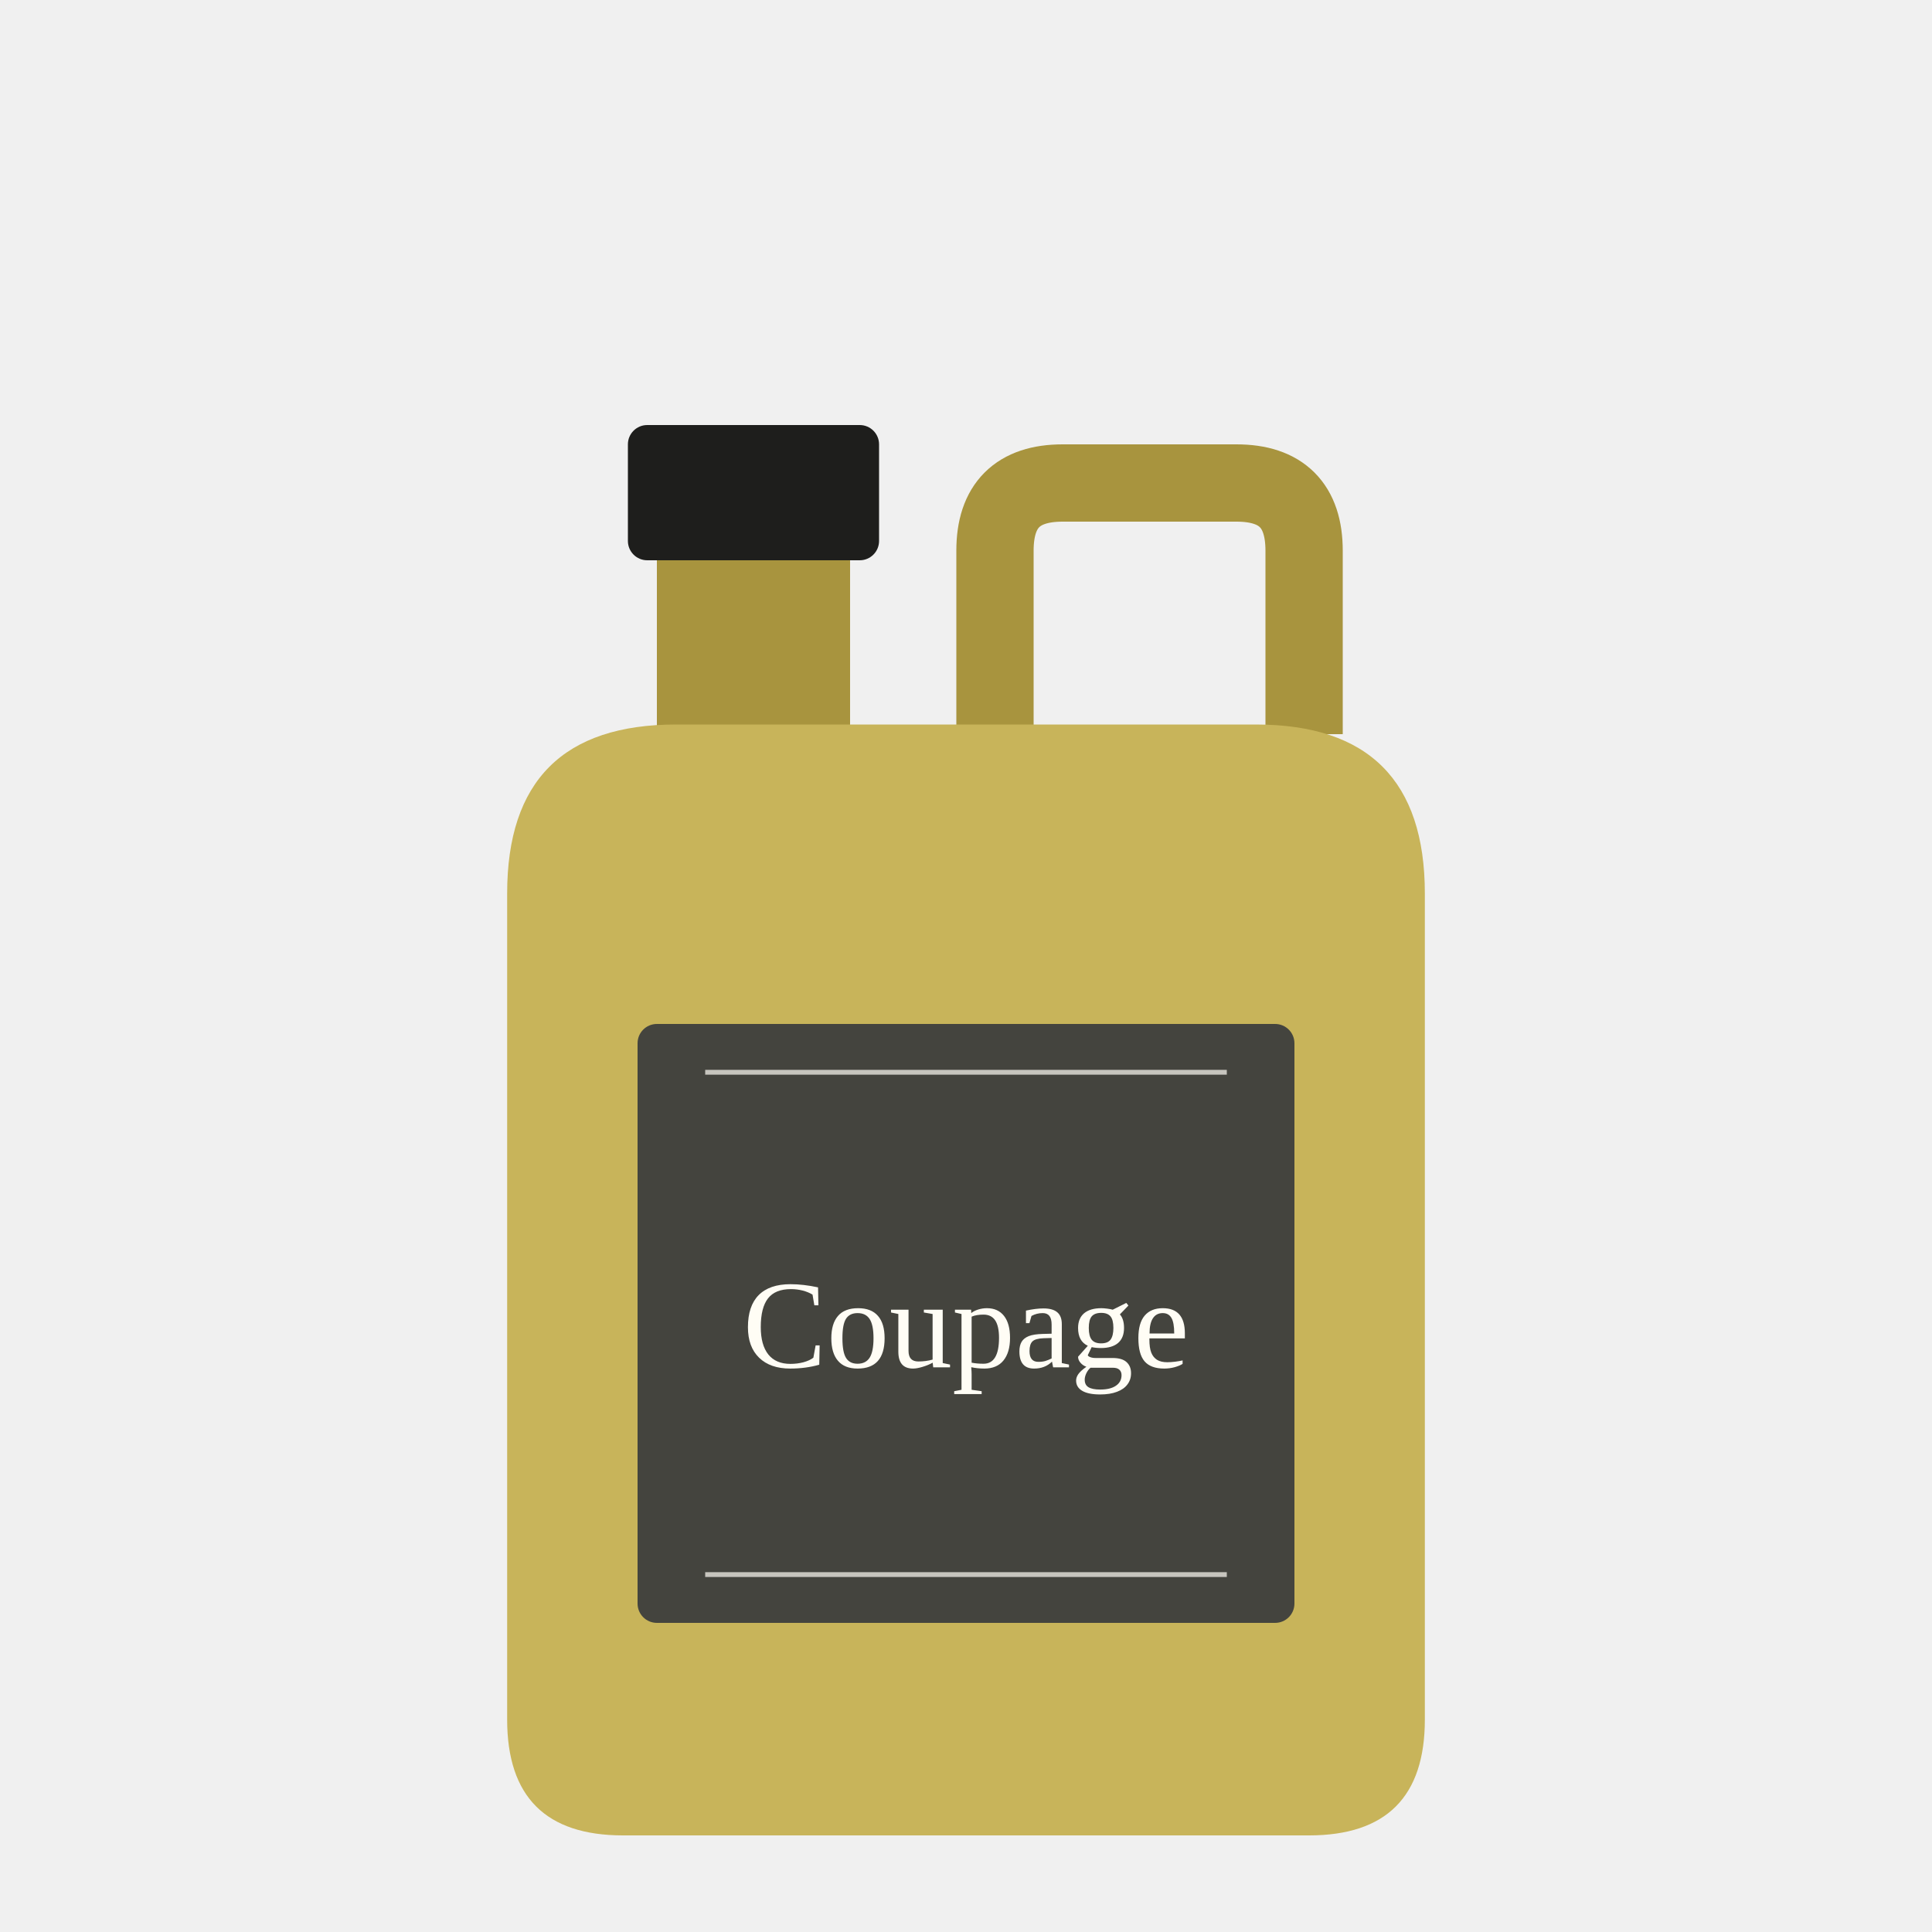
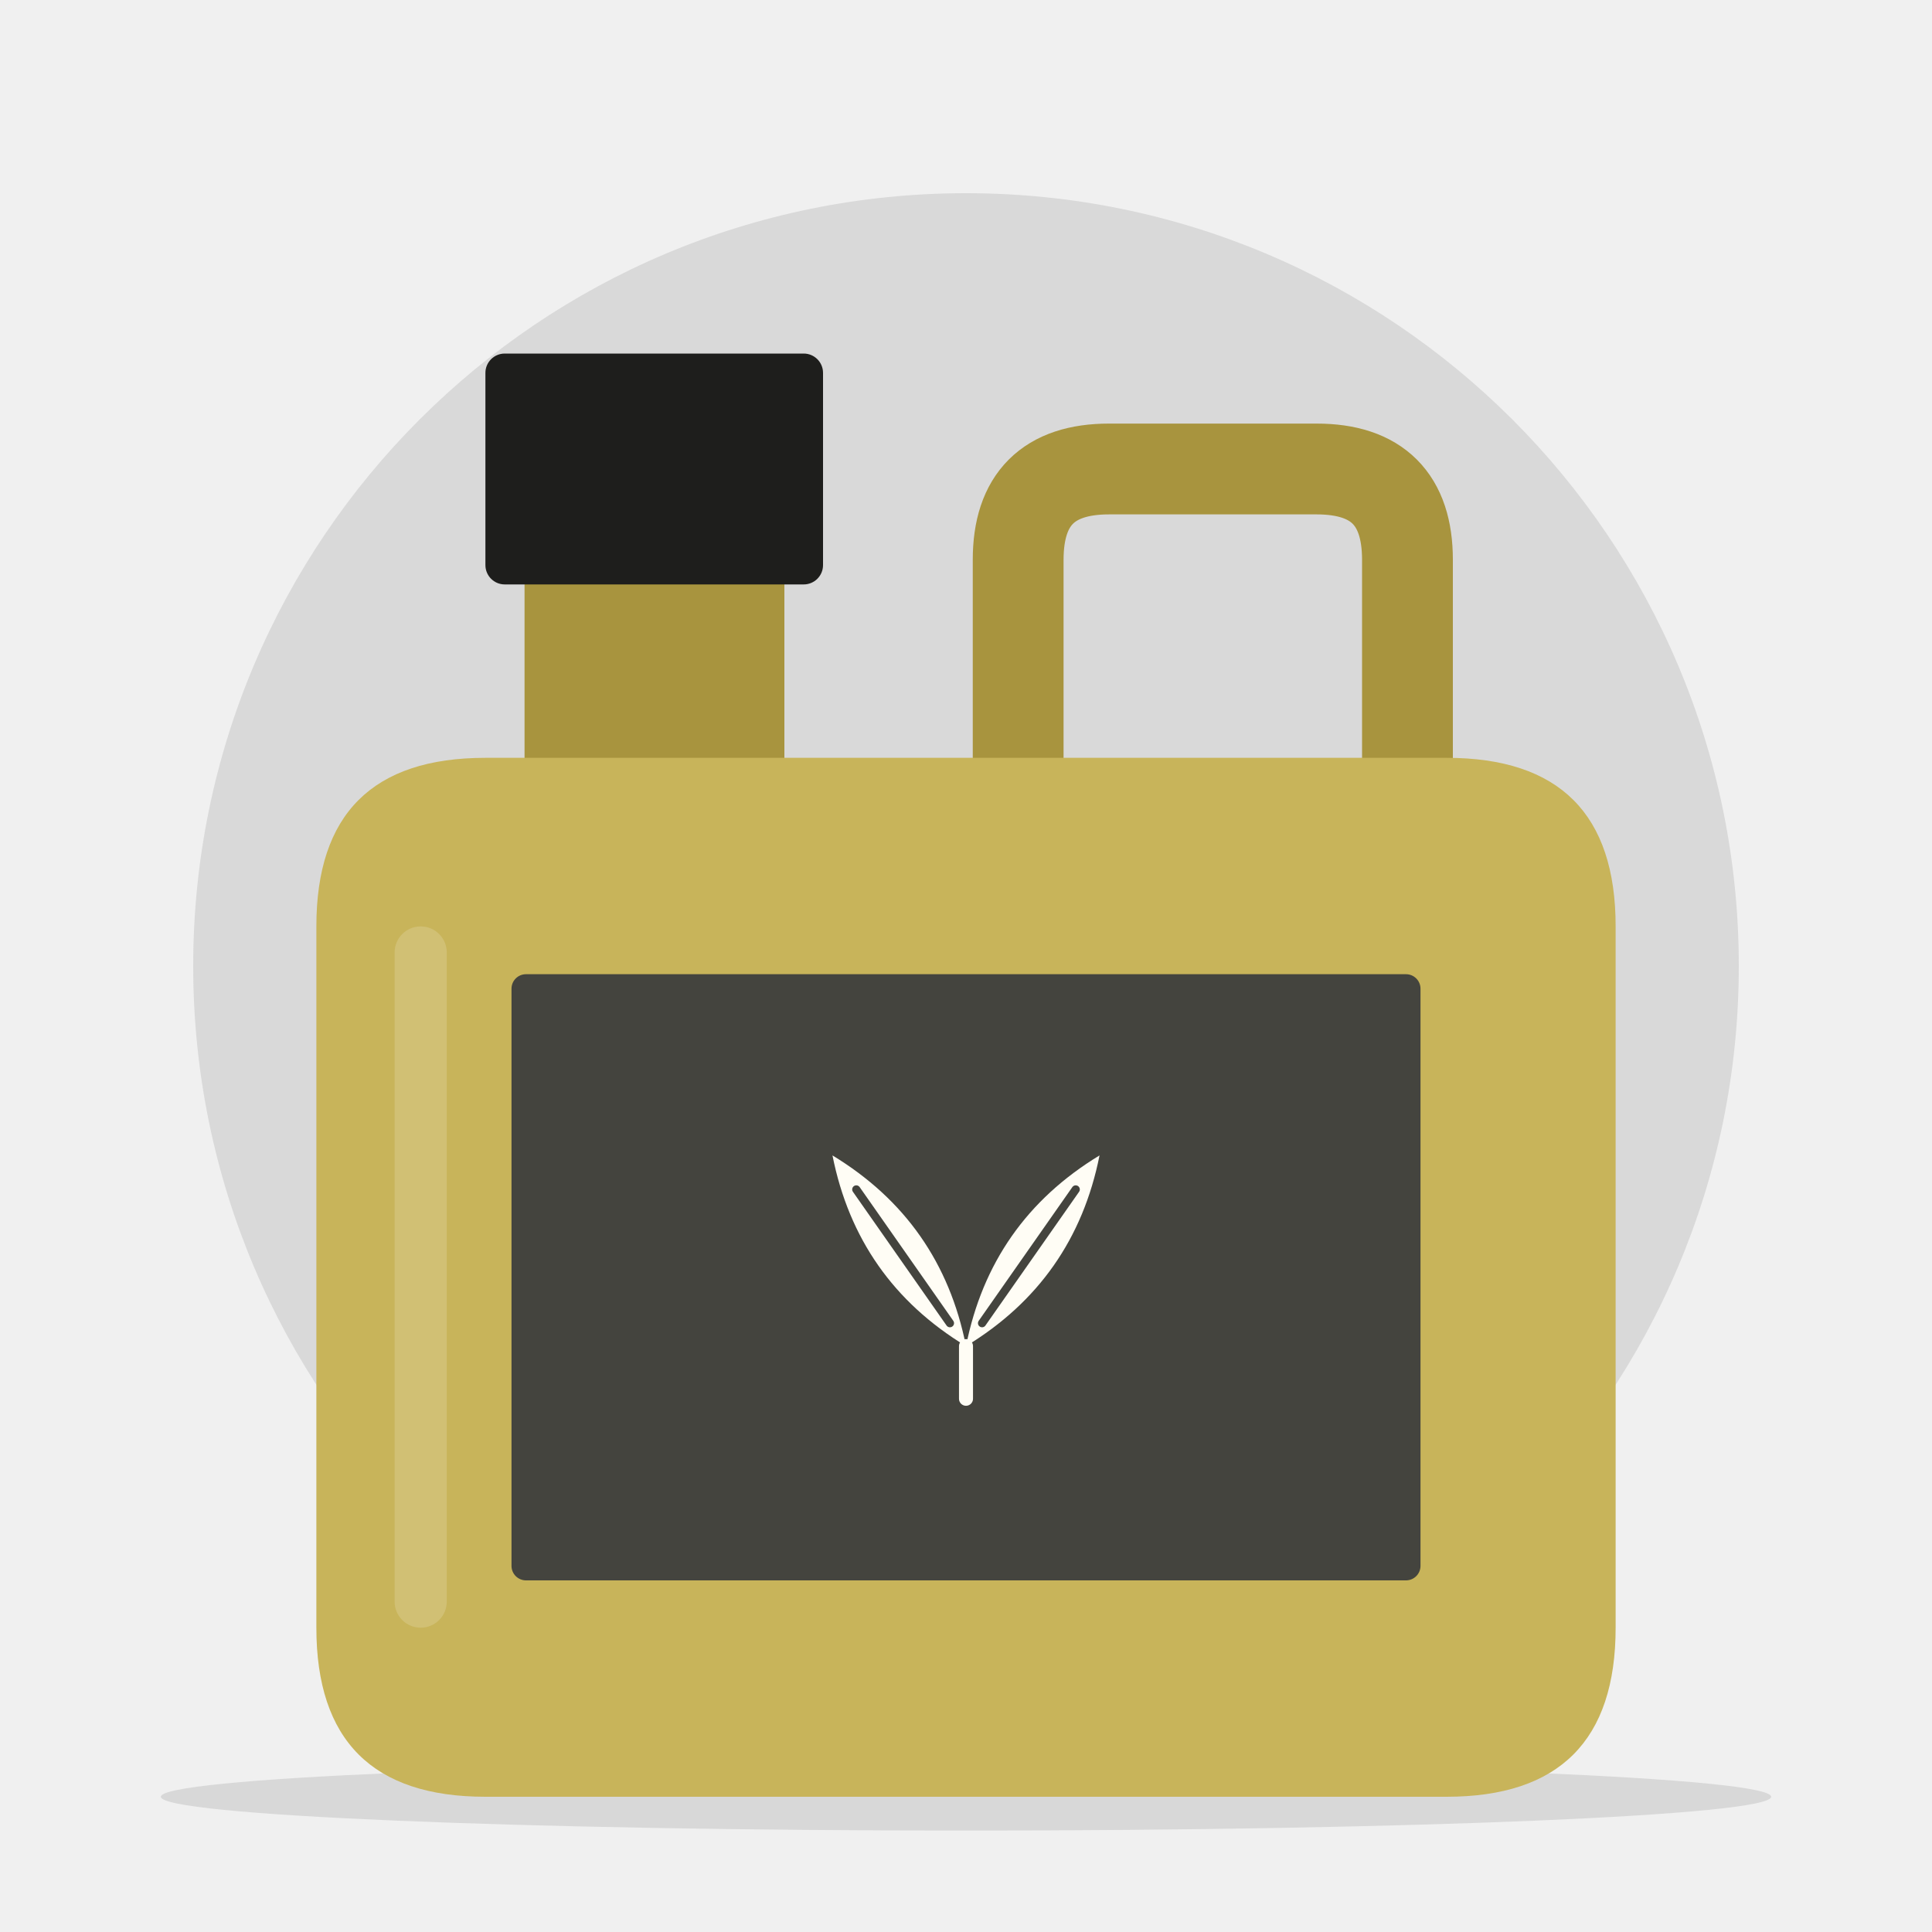
<svg xmlns="http://www.w3.org/2000/svg" viewBox="0 0 400 400" width="400" height="400" role="img">
-   <path d="M206 152 L206 114 Q206 100 220 100 L256 100 Q270 100 270 114 L270 152" fill="none" stroke="#A8943E" stroke-width="16" stroke-linejoin="round" />
-   <rect x="136" y="112" width="40" height="44" rx="4" fill="#A8943E" />
-   <rect x="130" y="88" width="52" height="28" rx="4" fill="#1E1E1C" />
-   <path d="M140 150 L260 150 Q295 150 295 185 L295 356 Q295 380 271 380 L129 380 Q105 380 105 356 L105 185 Q105 150 140 150 Z" fill="#C8B45A" />
-   <rect x="132" y="212" width="136" height="124" rx="4" fill="#44443E" />
-   <line x1="146" y1="222" x2="254" y2="222" stroke="#FFFDF5" stroke-width="1" stroke-opacity="0.7" />
-   <line x1="146" y1="326" x2="254" y2="326" stroke="#FFFDF5" stroke-width="1" stroke-opacity="0.7" />
-   <text x="200" y="283.1" text-anchor="middle" font-family="Georgia, 'Times New Roman', serif" font-size="26.0" fill="#FFFDF5">Coupage</text>
+   <circle cx="200" cy="200" r="160" fill="#44443E" fill-opacity="0.13" />
+   <ellipse cx="200" cy="372" rx="166.7" ry="7" fill="#000000" fill-opacity="0.1" />
+   <path d="M210.8 158.9 L210.8 115.9 Q210.8 97.1 229.6 97.1 L272.6 97.1 Q291.4 97.1 291.4 115.9 L291.4 158.9" fill="none" stroke="#A8943E" stroke-width="18.8" stroke-linejoin="round" />
+   <rect x="108.6" y="115" width="53.8" height="47.8" rx="3" fill="#A8943E" />
+   <rect x="100.5" y="73.2" width="69.9" height="47.8" rx="4" fill="#1E1E1C" />
+   <path d="M100.5 156.9 L299.5 156.9 Q334.5 156.9 334.5 191.8 L334.5 337 Q334.5 372 299.5 372 L100.5 372 Q65.5 372 65.5 337 L65.5 191.8 Q65.5 156.9 100.5 156.9 Z" fill="#C8B45A" />
+   <rect x="105.9" y="201.7" width="188.2" height="125.5" rx="3" fill="#44443E" />
+   <g transform="translate(200 278.7)">
+     <g transform="rotate(-55)">
+       <path d="M0 0 Q24.1 -10.6 48.2 0 Q24.1 10.6 0 0 Z" fill="#FFFDF5" />
+       <line x1="5.8" y1="0" x2="39.6" y2="0" stroke="#44443E" stroke-width="1.7" stroke-linecap="round" />
+     </g>
+     <g transform="rotate(-125)">
+       <path d="M0 0 Q24.1 -10.6 48.2 0 Q24.1 10.6 0 0 Z" fill="#FFFDF5" />
+       <line x1="5.8" y1="0" x2="39.6" y2="0" stroke="#44443E" stroke-width="1.7" stroke-linecap="round" />
+     </g>
+     <line x1="0" y1="0" x2="0" y2="10.9" stroke="#FFFDF5" stroke-width="2.9" stroke-linecap="round" />
+   </g>
+   <rect x="81.7" y="191.8" width="10.8" height="145.2" rx="5.4" fill="#FFFFFF" fill-opacity="0.16" />
</svg>
